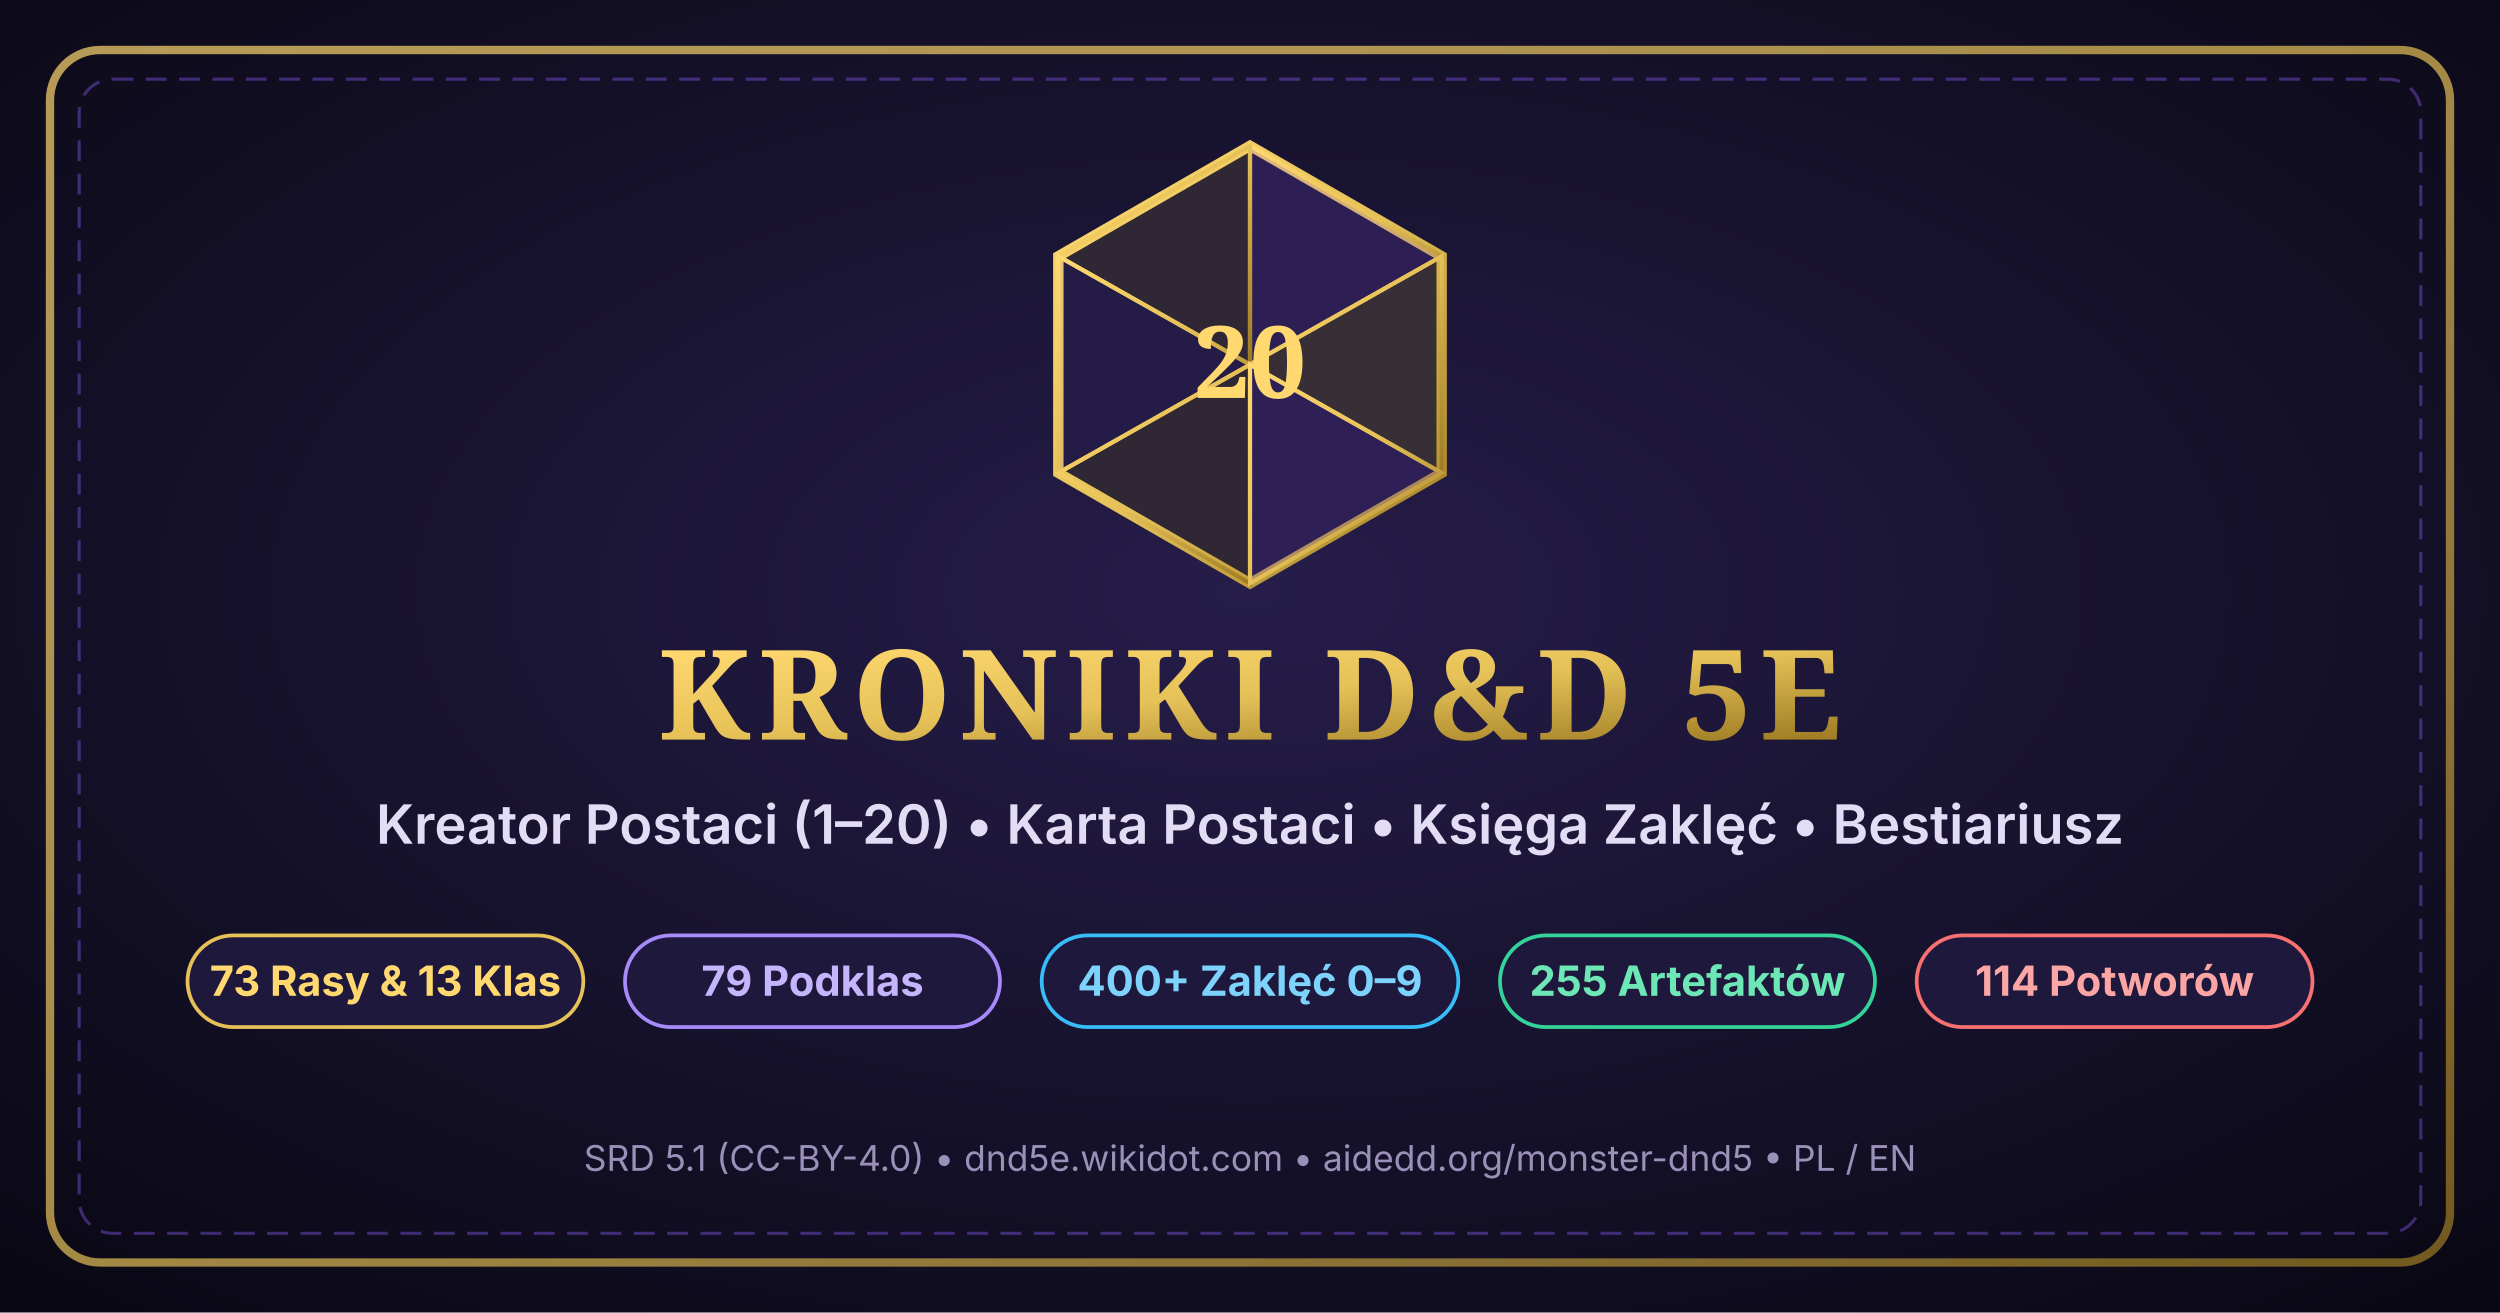
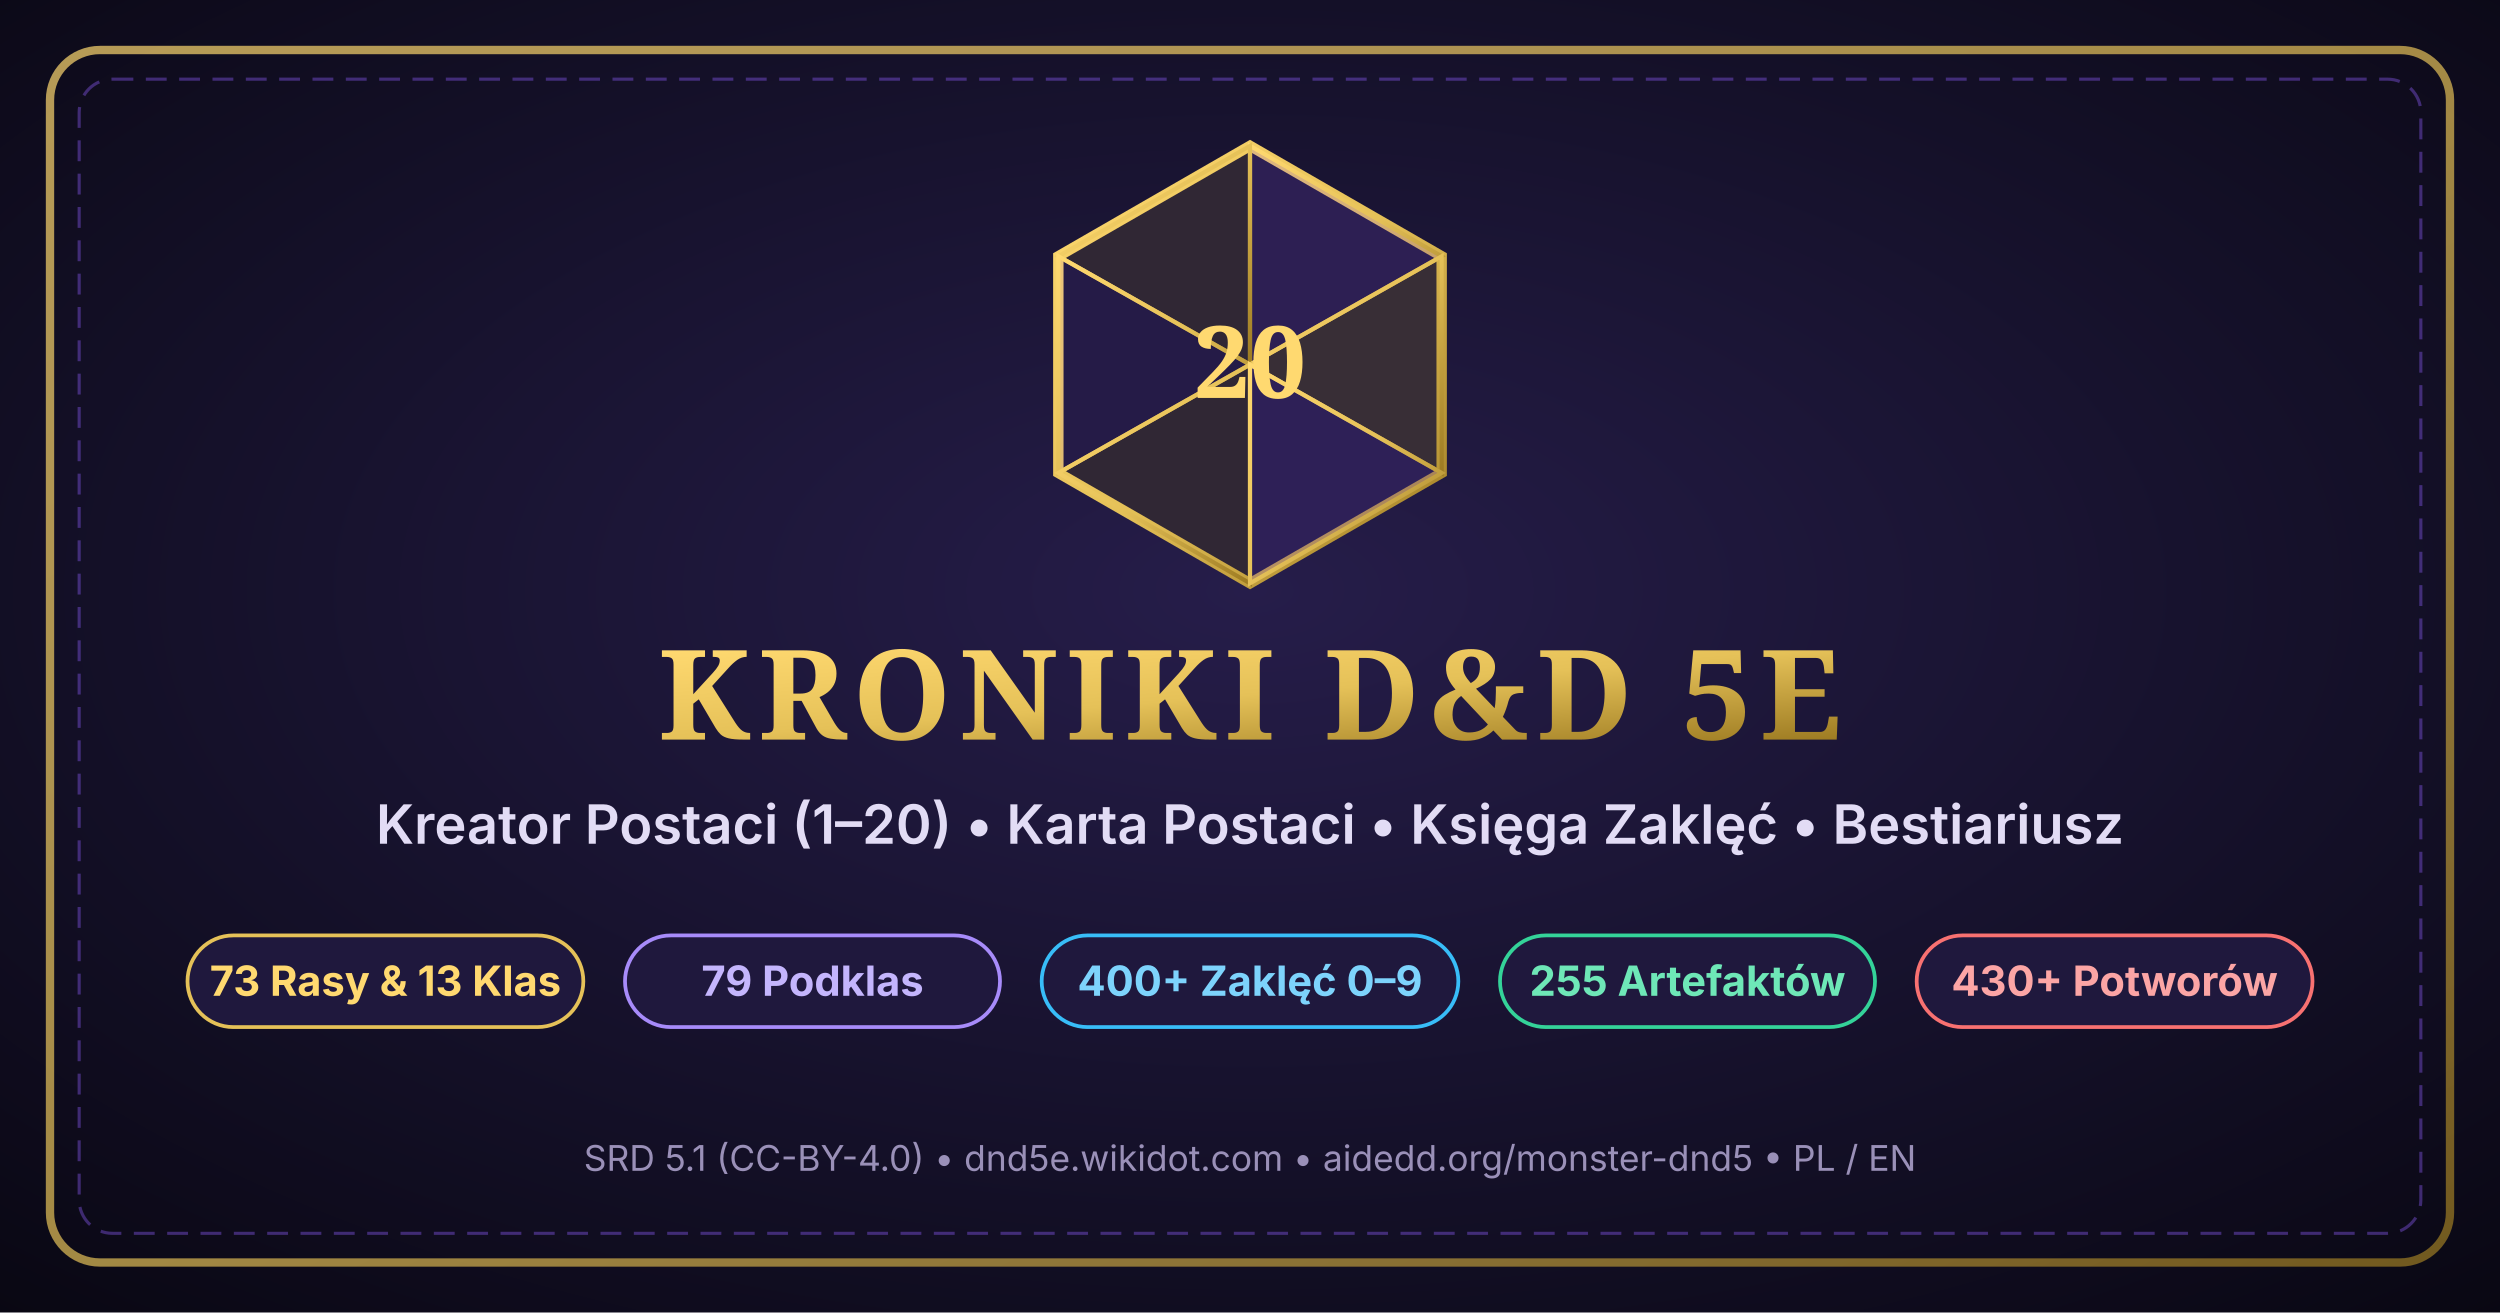
<svg xmlns="http://www.w3.org/2000/svg" viewBox="0 0 1200 630" width="1200" height="630">
  <defs>
    <radialGradient id="bg" cx="50%" cy="45%" r="75%">
      <stop offset="0%" stop-color="#261d4a" />
      <stop offset="60%" stop-color="#141028" />
      <stop offset="100%" stop-color="#090712" />
    </radialGradient>
    <linearGradient id="gold" x1="0%" y1="0%" x2="100%" y2="100%">
      <stop offset="0%" stop-color="#ffd970" />
      <stop offset="50%" stop-color="#e5c158" />
      <stop offset="100%" stop-color="#9d7b22" />
    </linearGradient>
  </defs>
  <rect width="1200" height="630" fill="url(#bg)" />
  <rect x="24" y="24" width="1152" height="582" rx="24" fill="none" stroke="url(#gold)" stroke-width="4" stroke-opacity="0.7" />
  <rect x="38" y="38" width="1124" height="554" rx="16" fill="none" stroke="#8b5cf6" stroke-width="1.5" stroke-opacity="0.4" stroke-dasharray="10 6" />
  <g transform="translate(600, 175)">
    <polygon points="0,-105 92,-52 92,52 0,105 -92,52 -92,-52" fill="#181230" stroke="url(#gold)" stroke-width="5" />
    <polygon points="0,-105 92,-52 0,0" fill="#8b5cf6" fill-opacity="0.18" stroke="url(#gold)" stroke-width="2" />
    <polygon points="0,-105 -92,-52 0,0" fill="#e5c158" fill-opacity="0.12" stroke="url(#gold)" stroke-width="2" />
    <polygon points="-92,-52 -92,52 0,0" fill="#8b5cf6" fill-opacity="0.12" stroke="url(#gold)" stroke-width="2" />
    <polygon points="92,-52 92,52 0,0" fill="#e5c158" fill-opacity="0.16" stroke="url(#gold)" stroke-width="2" />
    <polygon points="-92,52 0,105 0,0" fill="#e5c158" fill-opacity="0.12" stroke="url(#gold)" stroke-width="2" />
    <polygon points="92,52 0,105 0,0" fill="#8b5cf6" fill-opacity="0.2" stroke="url(#gold)" stroke-width="2" />
    <text x="0" y="16" text-anchor="middle" fill="#ffd970" font-family="Cinzel, Georgia, serif" font-weight="800" font-size="48">20</text>
  </g>
  <text x="600" y="355" text-anchor="middle" fill="url(#gold)" font-family="Cinzel, Georgia, serif" font-weight="800" font-size="60" letter-spacing="4">KRONIKI D&amp;D 5E</text>
  <text x="600" y="405" text-anchor="middle" fill="#e2dcf5" font-family="Inter, Segoe UI, sans-serif" font-weight="600" font-size="26">Kreator Postaci (1–20) • Karta Postaci • Księga Zaklęć • Bestiariusz</text>
  <g transform="translate(600, 475)" font-family="Inter, Segoe UI, sans-serif" font-weight="700" font-size="20">
    <rect x="-510" y="-26" width="190" height="44" rx="22" fill="#1f183d" stroke="#e5c158" stroke-width="1.8" />
    <text x="-415" y="3" text-anchor="middle" fill="#ffd970">73 Rasy &amp; 13 Klas</text>
    <rect x="-300" y="-26" width="180" height="44" rx="22" fill="#1f183d" stroke="#a78bfa" stroke-width="1.8" />
    <text x="-210" y="3" text-anchor="middle" fill="#c4b5fd">79 Podklas</text>
    <rect x="-100" y="-26" width="200" height="44" rx="22" fill="#1f183d" stroke="#38bdf8" stroke-width="1.8" />
    <text x="0" y="3" text-anchor="middle" fill="#7dd3fc">400+ Zaklęć 0–9</text>
    <rect x="120" y="-26" width="180" height="44" rx="22" fill="#1f183d" stroke="#34d399" stroke-width="1.8" />
    <text x="210" y="3" text-anchor="middle" fill="#6ee7b7">255 Artefaktów</text>
    <rect x="320" y="-26" width="190" height="44" rx="22" fill="#1f183d" stroke="#f87171" stroke-width="1.8" />
-     <text x="415" y="3" text-anchor="middle" fill="#fca5a5">114 Potworów</text>
+     <text x="415" y="3" text-anchor="middle" fill="#fca5a5">430+ Potworów</text>
  </g>
  <text x="600" y="562" text-anchor="middle" fill="#9a90b8" font-family="Inter, Segoe UI, sans-serif" font-size="17">SRD 5.1 (CC-BY-4.0) • dnd5e.wikidot.com • aidedd.org/monster-dnd5 • PL / EN</text>
</svg>
